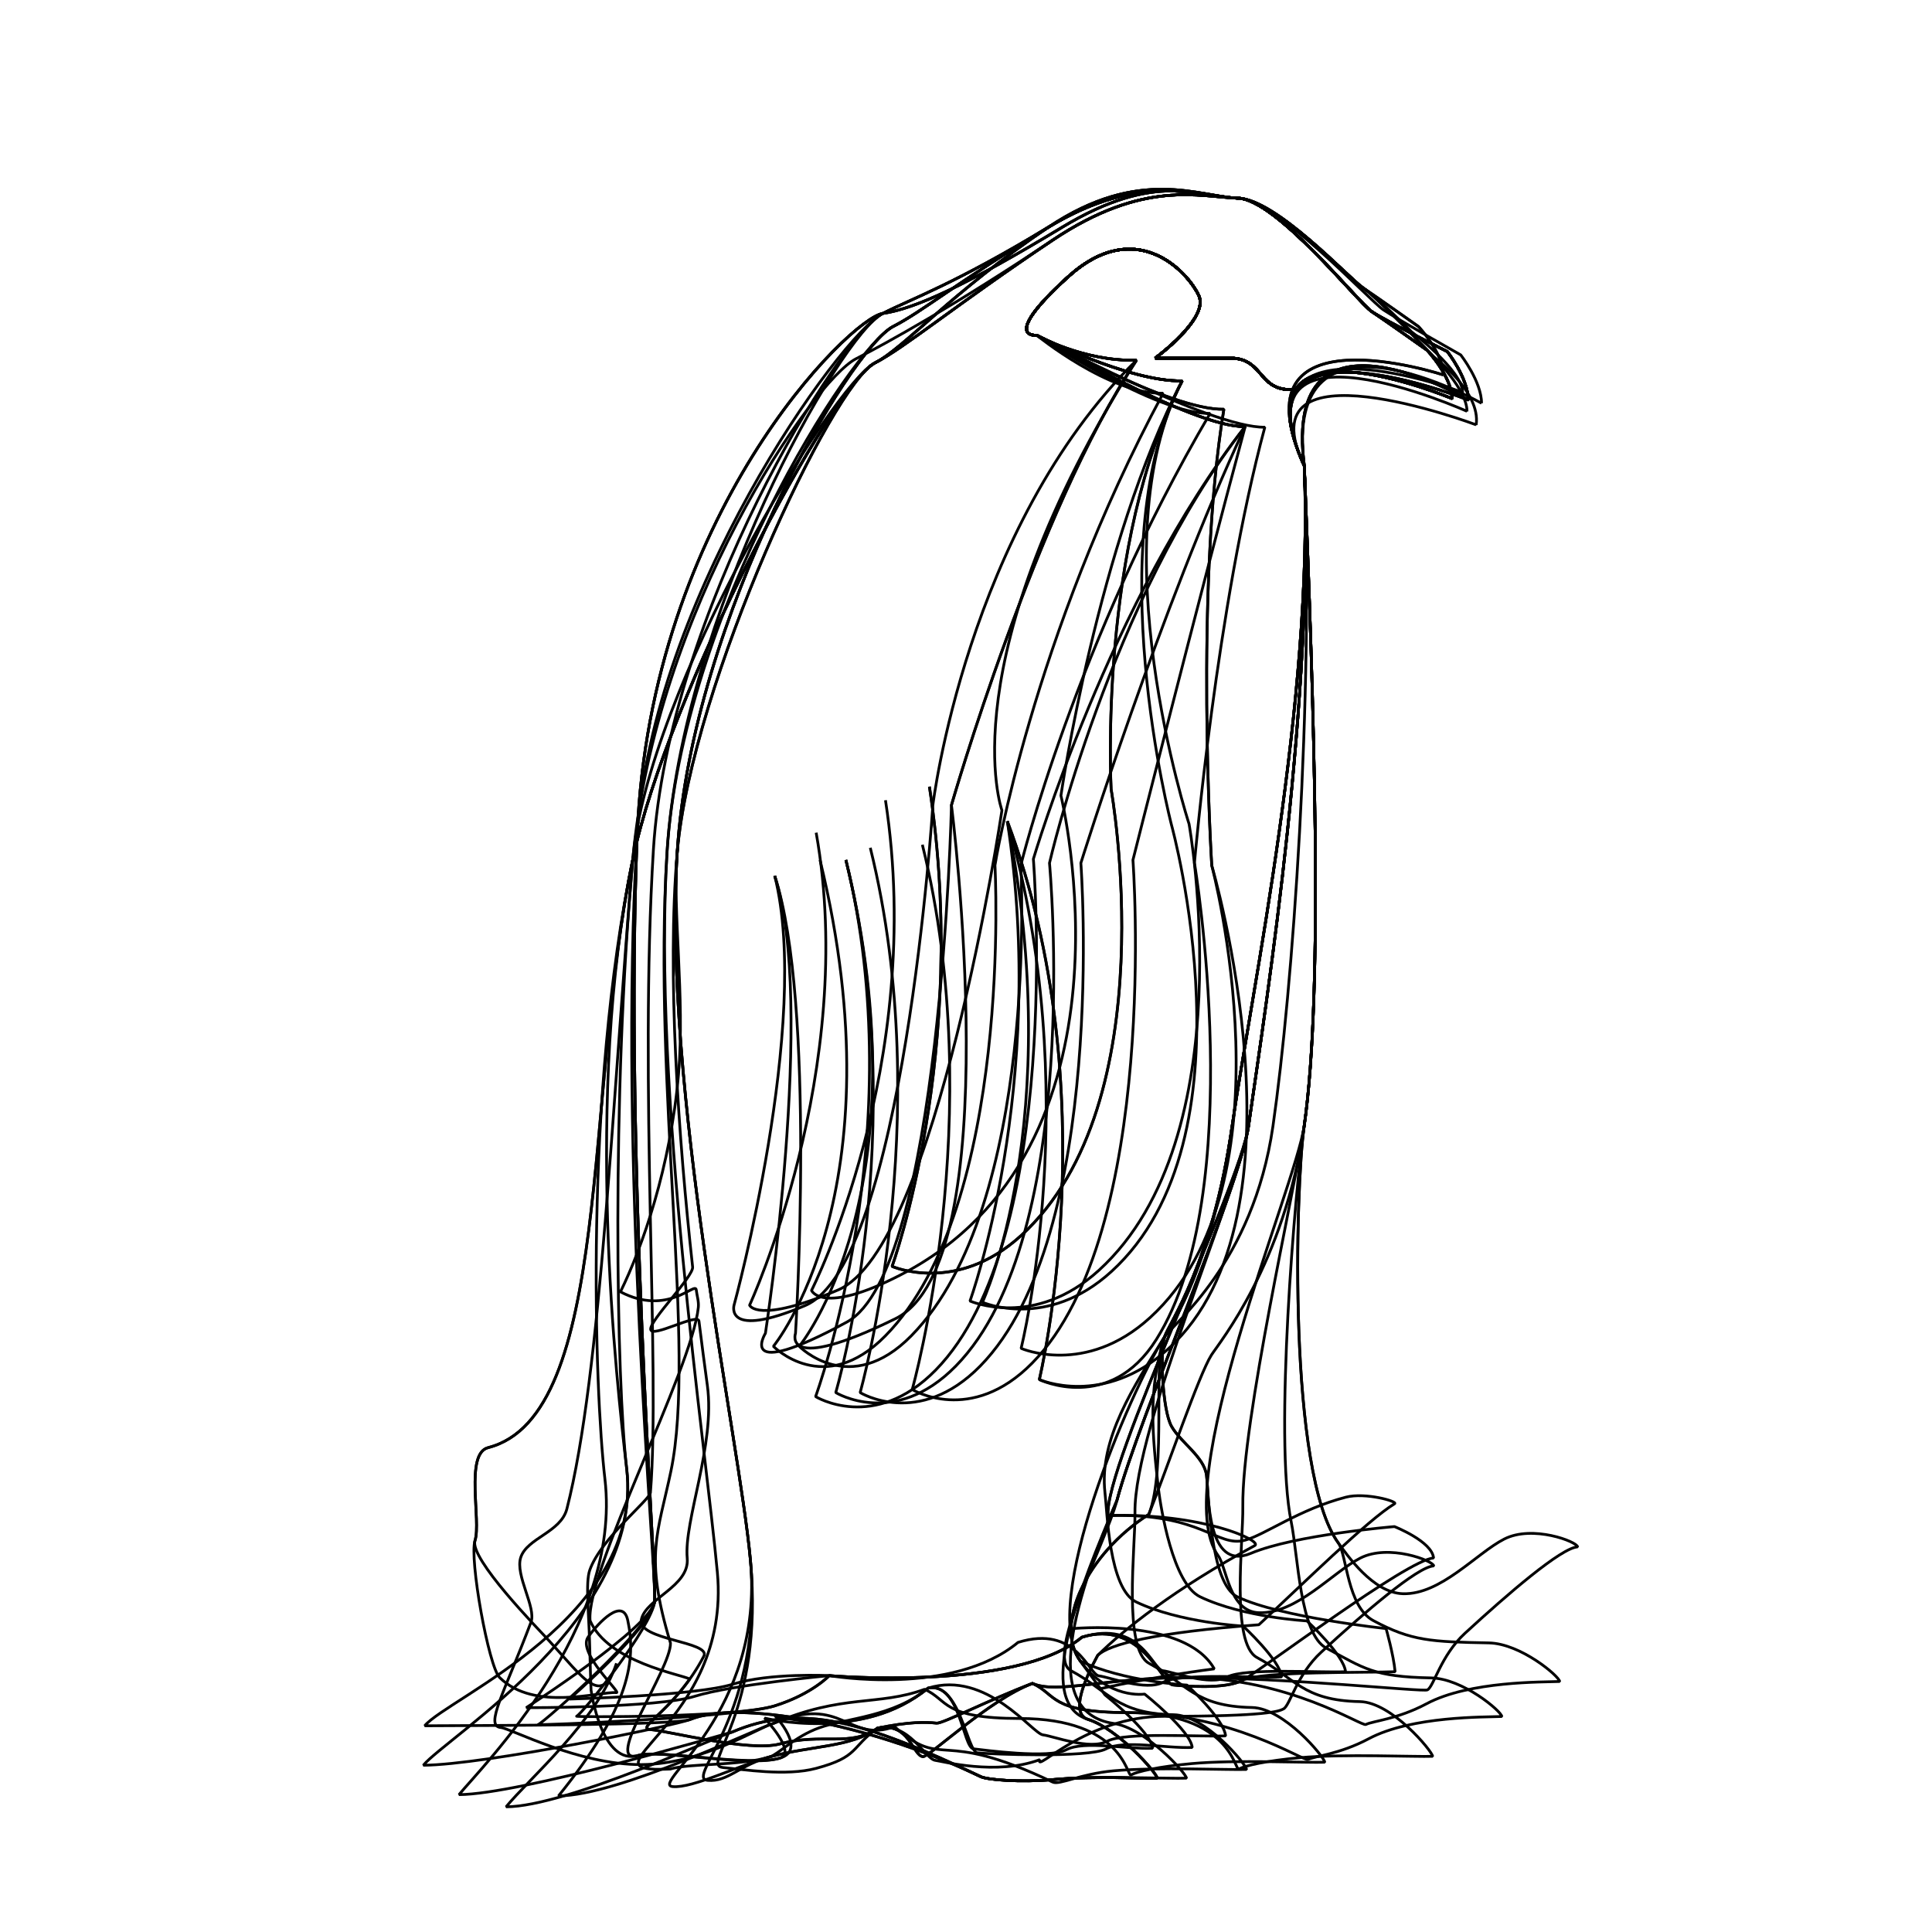
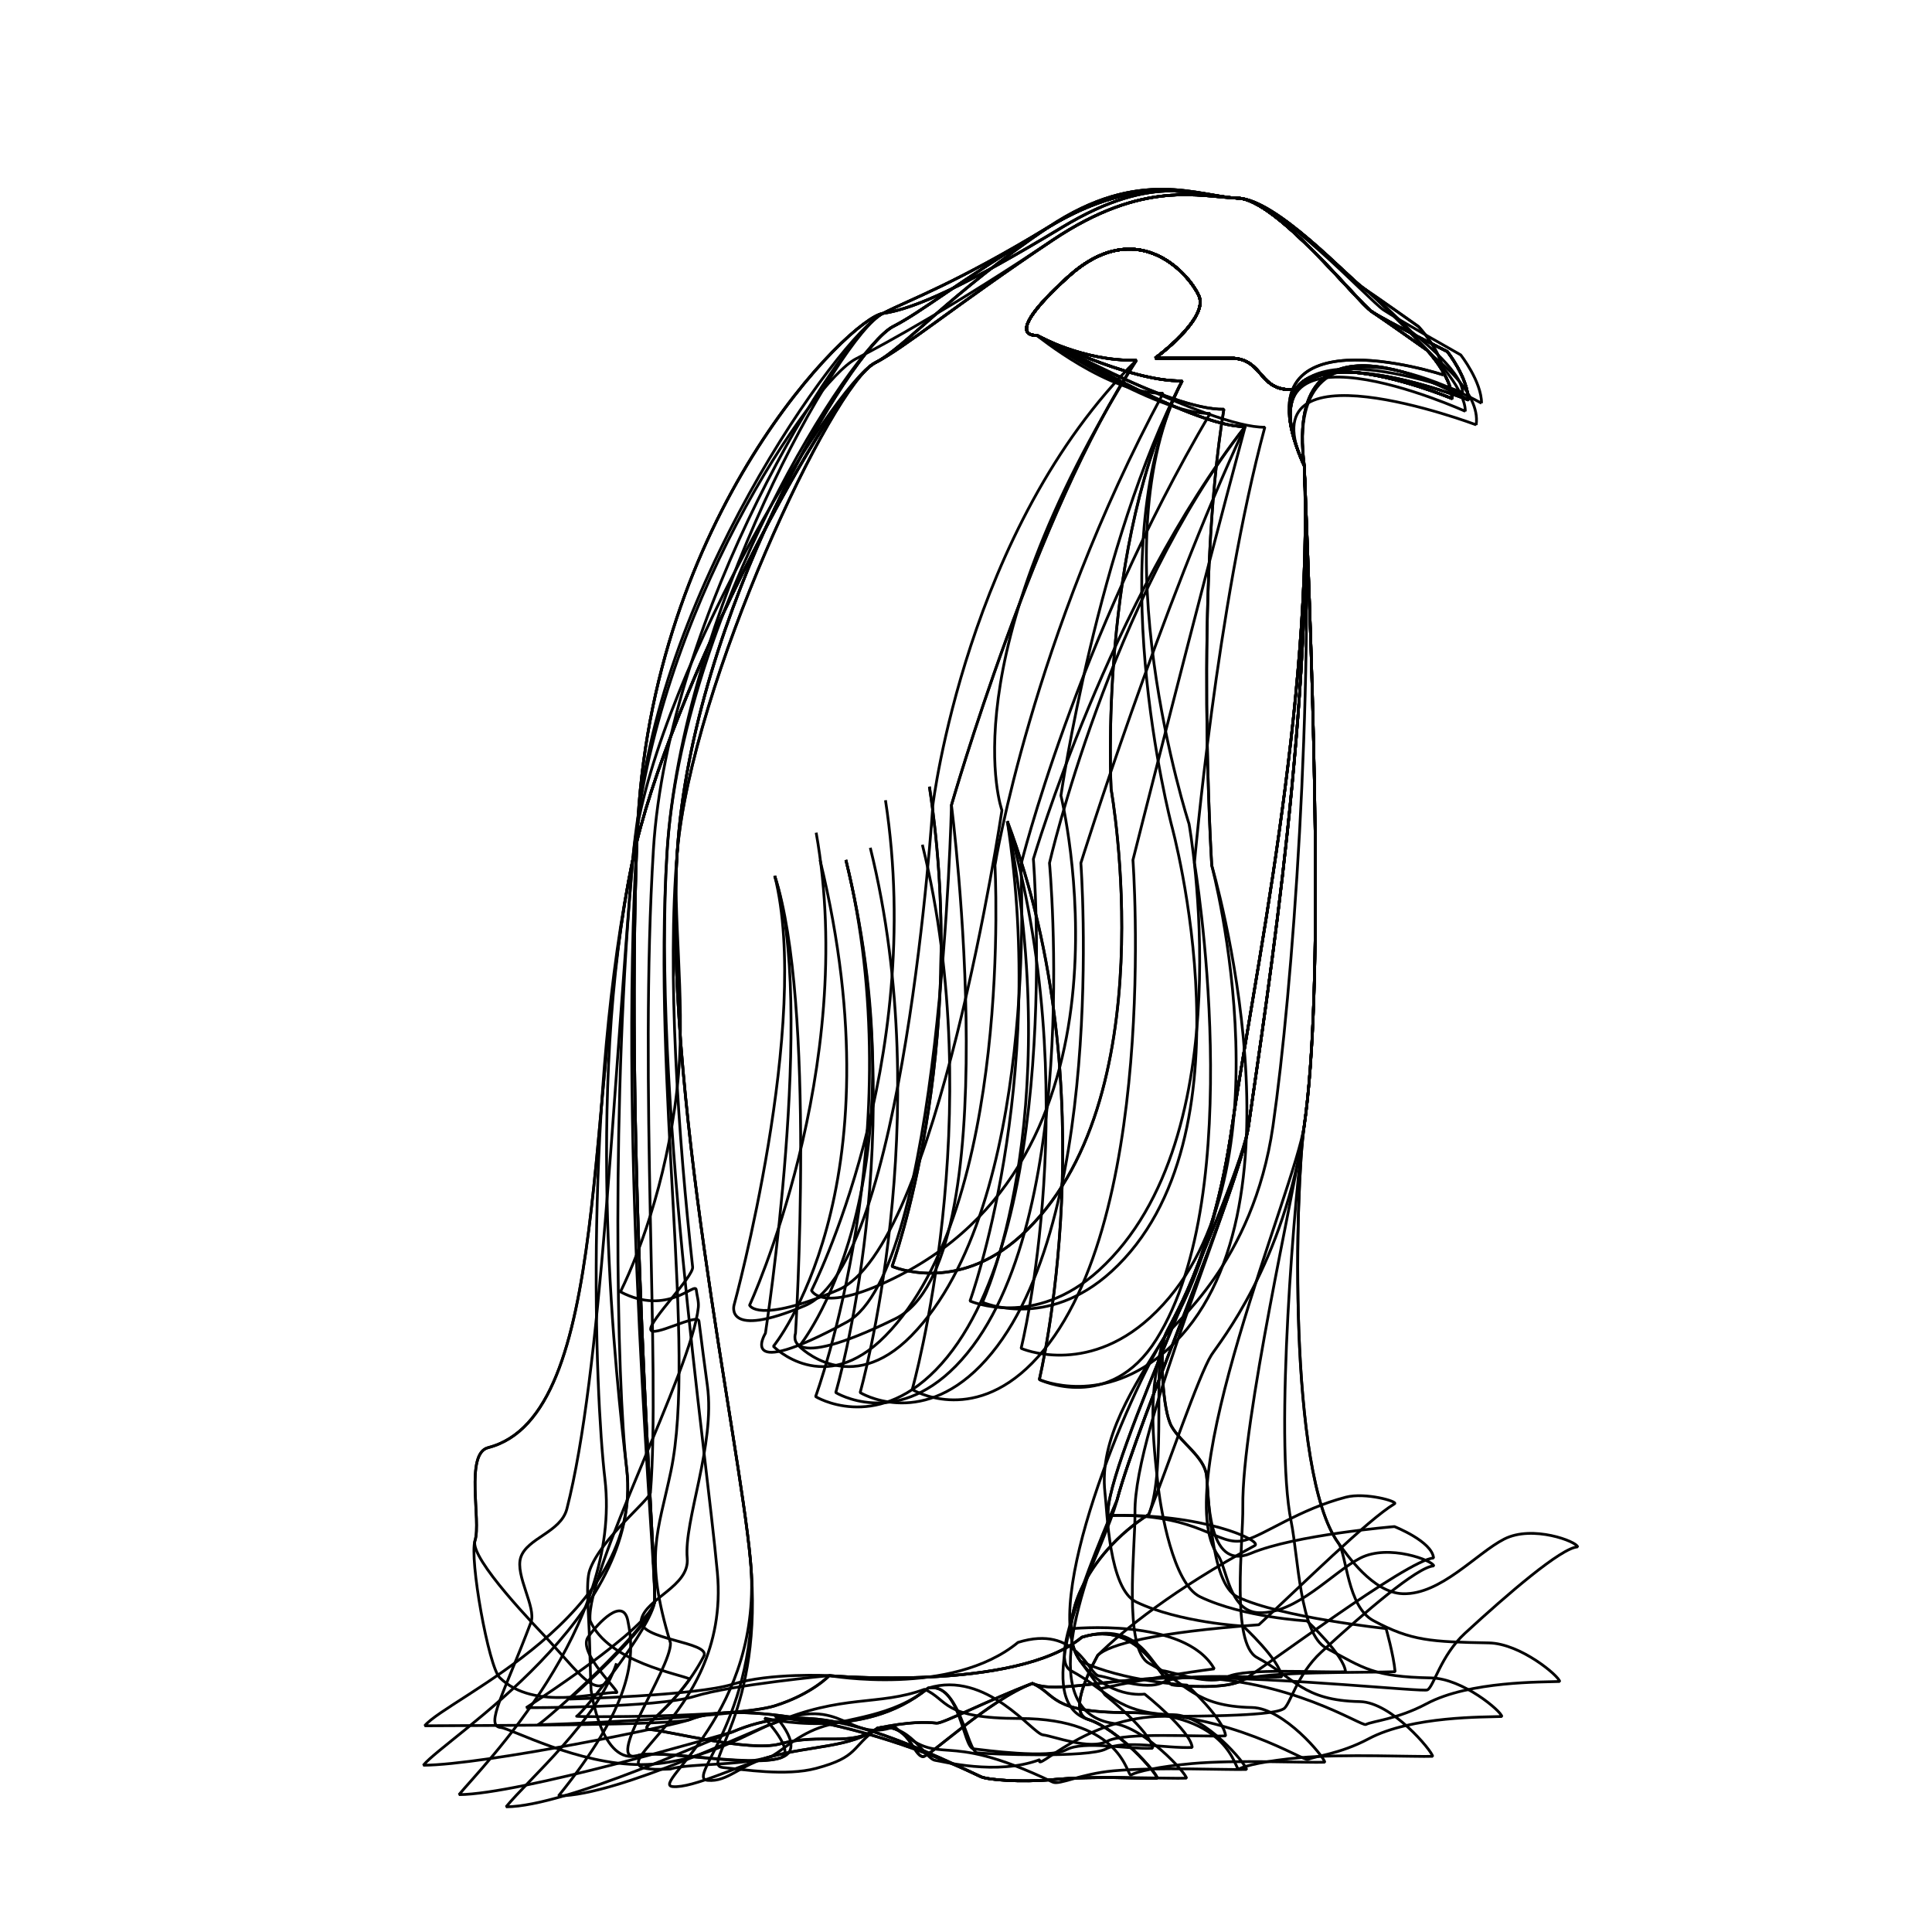
<svg xmlns="http://www.w3.org/2000/svg" width="256" height="256" viewBox="0 0 256 269" version="1.1" id="svg11" xml:space="preserve">
  <defs id="defs11" />
  <g id="g49" style="display:inline" transform="matrix(0.9686283,0,0,0.9686283,15.8909,-3.696692)">
    <path style="fill:none;stroke:#000000;stroke-width:0.397;stroke-linejoin:bevel" d="m 189.073,64.883 c 0.699,-4.772 -6.072,-9.739 -6.072,-9.739 0,0 -8.157,-8.594 -10.165,-9.933 -2.008,-1.339 -12.48,-12.744 -18.003,-12.911 -5.523,-0.167 -13.473,-2.776 -26.639,6.036 -13.93,9.322 -24.049,14.899 -28.265,17.051 -6.175,3.152 -28.865,36.085 -32.086,71.978 -3.088,34.411 -2.344,75.013 -0.874,87.605 2.488,21.312 -25.756,32.91 -29.037,36.917 8.732,-0.046 36.136,-0.062 38.167,-0.909 6.532,-2.726 25.051,0.233 41.755,8.222 0.952,0.455 5.707,0.851 10.446,0.418 6.326,-0.577 12.613,-0.096 14.929,-0.201 -0.067,-0.749 -5.584,-7.072 -9.954,-8.451 -2.645,-0.835 -0.397,-5.902 1.393,-9.197 1.599,-1.585 8.149,-3.302 23.169,-4.405 6.3,-5.811 15.623,-15.051 19.51,-17.395 0.539,-0.325 -4.214,-1.667 -6.997,-0.945 -6.676,1.733 -11.66,5.416 -14.472,6.177 -4.135,1.119 -6.149,-3.958 -19.726,-3.529 -0.569,-7.283 18.923,-47.135 20.199,-55.988 2.845,-19.748 9.359,-61.253 8.02,-94.892 -8.921,-18.561 24.701,-5.91 24.701,-5.91 z" id="path48" />
    <path style="fill:none;stroke:#000000;stroke-width:0.397;stroke-linejoin:bevel" d="m 163.262,59.775 c -5.679,0.598 -4.483,-4.483 -9.564,-4.483 h -10.76 c 0,0 7.771,-5.679 6.276,-8.966 -1.494,-3.288 -8.966,-11.656 -18.829,-2.69 -9.863,8.966 -4.483,8.369 -4.483,8.369 0,0 10.501,8.539 18.176,8.338 -18.901,35.135 -24.176,67.857 -24.176,67.857 0,0 2.695,48.843 -15.732,67.617 -8.841,9.007 -16.115,1.524 -16.115,1.524 0,0 18.282,-22.234 6.702,-69.91" id="path49" />
  </g>
  <g id="g47" style="display:inline" transform="matrix(0.9686283,0,0,0.9686283,15.8909,-3.696692)">
-     <path style="display:inline;fill:none;stroke:#000000;stroke-width:0.397;stroke-linejoin:bevel" d="m 187.757,62.939 c 0,-3.142 -4.756,-7.795 -4.756,-7.795 0,0 -8.157,-8.594 -10.165,-9.933 -2.008,-1.339 -12.48,-12.744 -18.003,-12.911 -5.523,-0.167 -13.473,-2.776 -26.639,6.036 -13.93,9.322 -21.311,15.486 -25.527,17.637 -6.175,3.152 -29.843,47.428 -34.824,71.391 -7.031,33.827 -2.344,75.013 -0.874,87.605 2.488,21.312 -25.952,38.582 -29.233,42.589 8.732,-0.046 36.332,-5.733 38.362,-6.581 6.532,-2.726 25.051,0.233 41.755,8.222 0.952,0.455 5.707,0.851 10.446,0.418 6.326,-0.577 12.613,-0.096 14.929,-0.201 -0.067,-0.749 -5.584,-7.072 -9.954,-8.451 -2.645,-0.835 -0.397,-5.902 1.393,-9.197 3.726,-3.693 11.027,-9.54 22.58,-15.785 1.228,-0.664 -7.518,-4.741 -21.095,-4.312 -0.569,-7.283 18.923,-47.135 20.199,-55.988 2.845,-19.748 9.359,-61.253 8.02,-94.892 -10.485,-23.06 23.385,-7.853 23.385,-7.853 z" id="path46" />
+     <path style="display:inline;fill:none;stroke:#000000;stroke-width:0.397;stroke-linejoin:bevel" d="m 187.513,62.939 c 0,-3.142 -4.512,-7.795 -4.512,-7.795 0,0 -8.157,-8.594 -10.165,-9.933 -2.008,-1.339 -12.48,-12.744 -18.003,-12.911 -5.523,-0.167 -13.473,-2.776 -26.639,6.036 -13.93,9.322 -21.311,15.486 -25.527,17.637 -6.175,3.152 -29.843,47.428 -34.824,71.391 -7.031,33.827 -2.344,75.013 -0.874,87.605 2.488,21.312 -25.952,38.582 -29.233,42.589 8.732,-0.046 36.332,-5.733 38.362,-6.581 6.532,-2.726 25.051,0.233 41.755,8.222 0.952,0.455 5.707,0.851 10.446,0.418 6.326,-0.577 12.613,-0.096 14.929,-0.201 -0.067,-0.749 -5.584,-7.072 -9.954,-8.451 -2.645,-0.835 -0.397,-5.902 1.393,-9.197 3.726,-3.693 11.027,-9.54 22.58,-15.785 1.228,-0.664 -7.518,-4.741 -21.095,-4.312 -0.569,-7.283 18.923,-47.135 20.199,-55.988 2.845,-19.748 9.359,-61.253 8.02,-94.892 -10.485,-23.06 23.141,-7.853 23.141,-7.853 z" id="path46" />
    <path style="display:inline;fill:none;stroke:#000000;stroke-width:0.397;stroke-linejoin:bevel" d="m 163.262,59.775 c -5.679,0.598 -4.483,-4.483 -9.564,-4.483 h -10.76 c 0,0 7.771,-5.679 6.276,-8.966 -1.494,-3.288 -8.966,-11.656 -18.829,-2.69 -9.863,8.966 -4.483,8.369 -4.483,8.369 0,0 17.254,11.437 24.929,11.236 -19.405,32.993 -27.213,64.959 -27.213,64.959 0,0 2.695,48.843 -15.732,67.617 -8.841,9.007 -16.115,1.524 -16.115,1.524 0,0 18.282,-22.234 6.702,-69.91" id="path47" />
  </g>
  <g id="g45" style="display:inline" transform="matrix(0.9686283,0,0,0.9686283,15.8909,-3.696692)">
    <path style="fill:none;stroke:#000000;stroke-width:0.397;stroke-linejoin:bevel" d="m 187.121,60.219 c 0,-3.142 -7.336,-8.707 -7.336,-8.707 0,0 -4.94,-4.962 -6.949,-6.301 -2.008,-1.339 -12.48,-12.744 -18.003,-12.911 -5.523,-0.167 -13.473,-2.776 -26.639,6.036 -13.93,9.322 -21.311,15.486 -25.527,17.637 -6.175,3.152 -29.843,47.428 -34.824,71.391 -7.031,33.827 -5.476,76.458 -4.006,89.05 2.488,21.312 -17.691,41.36 -20.972,45.368 8.732,-0.046 37.143,-8.424 39.268,-8.995 9.851,-4.235 19.016,-1.577 35.721,6.412 0.952,0.455 5.707,0.851 10.446,0.418 6.326,-0.577 12.613,-0.096 14.929,-0.201 -0.067,-0.749 -5.584,-7.072 -9.954,-8.451 -7.822,-2.468 -1.259,-18.753 4.161,-31.474 3.148,-11.871 17.641,-44.955 18.916,-53.808 2.845,-19.748 9.359,-61.253 8.02,-94.892 -10.485,-23.06 22.748,-10.573 22.748,-10.573 z" id="path44" />
    <path style="fill:none;stroke:#000000;stroke-width:0.397;stroke-linejoin:bevel" d="m 163.262,59.775 c -5.679,0.598 -4.483,-4.483 -9.564,-4.483 h -10.76 c 0,0 7.771,-5.679 6.276,-8.966 -1.494,-3.288 -8.966,-11.656 -18.829,-2.69 -9.863,8.966 -4.483,8.369 -4.483,8.369 0,0 22.294,13.327 29.969,13.126 -19.477,24.912 -30.447,62.166 -30.447,62.166 0,0 4.382,54.683 -14.045,73.457 -8.841,9.007 -17.259,3.813 -17.259,3.813 0,0 14.007,-38.132 4.354,-77.136" id="path45" />
  </g>
  <g id="g43" style="display:inline" transform="matrix(0.9686283,0,0,0.9686283,15.8909,-3.696692)">
    <path style="fill:none;stroke:#000000;stroke-width:0.397;stroke-linejoin:bevel" d="m 184.364,57.714 c 0,-3.142 -3.578,-6.953 -3.578,-6.953 0,0 -5.943,-4.211 -7.951,-5.55 -2.008,-1.339 -12.48,-12.744 -18.003,-12.911 -5.523,-0.167 -13.473,-2.776 -26.639,6.036 -13.93,9.322 -21.311,15.486 -25.527,17.637 -6.175,3.152 -29.843,47.428 -34.824,71.391 -7.031,33.827 -2.9,79.953 -20.794,84.54 -3.386,0.868 -0.972,10.553 -1.886,13.363 -0.835,2.568 9.091,12.705 10.613,14.358 5.138,5.579 7.625,9.676 9.726,3.278 -2.716,8.158 -12.59,16.626 -15.871,20.633 8.732,-0.046 30.377,-10.178 32.502,-10.749 9.851,-4.235 19.016,-1.577 35.721,6.412 0.952,0.455 5.707,0.851 10.446,0.418 6.326,-0.577 16.816,-0.096 19.132,-0.201 -0.067,-0.749 -5.924,-7.203 -10.458,-7.863 -11.184,-1.628 -4.958,-19.341 0.463,-32.062 3.148,-11.871 17.641,-44.955 18.916,-53.808 2.845,-19.748 9.359,-61.253 8.02,-94.892 -10.485,-23.06 19.992,-13.079 19.992,-13.079 z" id="path42" />
    <path style="fill:none;stroke:#000000;stroke-width:0.397;stroke-linejoin:bevel" d="m 163.262,59.775 c -5.679,0.598 -4.483,-4.483 -9.564,-4.483 h -10.76 c 0,0 7.771,-5.679 6.276,-8.966 -1.494,-3.288 -8.966,-11.656 -18.829,-2.69 -9.863,8.966 -4.483,8.369 -4.483,8.369 0,0 22.294,13.327 29.969,13.126 -19.477,24.912 -28.13,62.745 -28.13,62.745 0,0 4.961,53.525 -13.466,72.299 -8.841,9.007 -17.259,3.813 -17.259,3.813 0,0 11.111,-37.553 1.458,-76.557" id="path43" />
  </g>
  <g id="g41" style="display:inline" transform="matrix(0.9686283,0,0,0.9686283,15.8909,-3.696692)">
    <path style="fill:none;stroke:#000000;stroke-width:0.397;stroke-linejoin:bevel" d="m 184.364,57.714 c 0,-3.142 -3.578,-6.953 -3.578,-6.953 0,0 -5.943,-4.211 -7.951,-5.55 -2.008,-1.339 -12.48,-12.744 -18.003,-12.911 -5.523,-0.167 -13.473,-2.776 -26.639,6.036 -13.93,9.322 -21.311,15.486 -25.527,17.637 -6.175,3.152 -29.843,47.428 -34.824,71.391 -7.031,33.827 -2.9,79.953 -20.794,84.54 -3.386,0.868 -0.972,10.553 -1.886,13.363 -0.835,2.568 1.949,18.117 3.549,19.695 5.006,4.937 14.413,1.943 16.774,2.16 0.796,0.073 -5.669,-5.725 -4.065,-7.986 1.514,-2.134 4.984,-5.731 5.695,-2.433 1.215,5.638 0.393,12.472 -9.95,25.264 8.732,-0.046 28.808,-9.864 30.932,-10.435 9.851,-4.235 10.691,2.918 17.368,0.477 7.269,6.431 6.043,-0.014 22.748,7.975 0.952,0.455 3.981,-1.19 8.72,-1.622 6.326,-0.577 16.816,-0.096 19.132,-0.201 -0.067,-0.749 -5.877,-7.778 -10.458,-7.863 -8.258,-0.153 -9.328,-3.413 -14.783,-6.336 -3.789,-2.031 4.946,-18.188 6.612,-24.471 3.148,-11.871 17.641,-44.955 18.916,-53.808 2.845,-19.748 9.359,-61.253 8.02,-94.892 -10.485,-23.06 19.992,-13.079 19.992,-13.079 z" id="path40" />
    <path style="fill:none;stroke:#000000;stroke-width:0.397;stroke-linejoin:bevel" d="m 163.262,59.775 c -5.679,0.598 -4.483,-4.483 -9.564,-4.483 h -10.76 c 0,0 7.771,-5.679 6.276,-8.966 -1.494,-3.288 -8.966,-11.656 -18.829,-2.69 -9.863,8.966 -4.483,8.369 -4.483,8.369 0,0 22.294,13.327 29.969,13.126 -12.21,26.164 -23.62,62.745 -23.62,62.745 0,0 3.959,53.525 -14.468,72.299 -8.841,9.007 -17.259,3.813 -17.259,3.813 0,0 11.111,-39.307 1.458,-78.311" id="path41" />
  </g>
  <g id="g40" style="display:inline" transform="matrix(0.9686283,0,0,0.9686283,15.8909,-3.696692)">
    <path style="display:inline;fill:none;stroke:#000000;stroke-width:0.397;stroke-linejoin:bevel" d="m 185.599,61.109 c 0,-3.142 -3.578,-6.953 -3.578,-6.953 0,0 -5.943,-4.211 -7.951,-5.55 -2.008,-1.339 -13.715,-16.139 -19.238,-16.307 -5.523,-0.167 -14.09,-4.628 -27.257,4.184 -13.93,9.322 -20.693,17.338 -24.91,19.489 -6.175,3.152 -32.735,47.005 -34.824,71.391 -2.898,33.827 -4.517,74.023 -9.473,93.345 -0.868,3.385 -5.718,4.17 -6.632,6.98 -0.835,2.568 2.265,7.209 1.472,9.311 -3.819,10.128 -6.7,14.922 -4.339,15.139 1.473,0.136 11.15,5.374 20.233,5.326 8.732,-0.046 16.867,-5.364 18.992,-5.935 9.851,-4.235 15.017,-2.447 21.694,-4.887 3.49,1.566 2.402,4.186 13.703,4.197 14.873,0.013 15.355,8.431 15.967,8.105 0.931,-0.497 3.981,-1.19 8.72,-1.622 6.326,-0.577 16.816,-0.096 19.132,-0.201 -0.067,-0.749 -5.877,-7.778 -10.458,-7.863 -8.258,-0.153 -9.328,-3.413 -14.783,-6.336 -3.789,-2.031 -1.976,-16.631 -2.041,-21.702 -0.156,-12.28 15.045,-46.686 16.321,-55.539 2.845,-19.748 9.359,-61.253 8.02,-94.892 -10.485,-23.06 21.227,-9.683 21.227,-9.683 z" id="path37" />
    <path style="display:inline;fill:none;stroke:#000000;stroke-width:0.397;stroke-linejoin:bevel" d="m 163.262,59.775 c -5.679,0.598 -4.483,-4.483 -9.564,-4.483 h -10.76 c 0,0 7.771,-5.679 6.276,-8.966 -1.494,-3.288 -8.966,-11.656 -18.829,-2.69 -9.863,8.966 -4.483,8.369 -4.483,8.369 0,0 22.294,13.327 29.969,13.126 -6.927,25.724 -16.135,62.305 -16.135,62.305 0,0 3.959,53.525 -14.468,72.299 -8.841,9.007 -17.259,3.813 -17.259,3.813 0,0 11.111,-39.307 1.458,-78.311" id="path38" />
  </g>
  <g id="g32" style="display:inline" transform="matrix(0.9686283,0,0,0.9686283,15.8909,-3.696692)">
    <path style="display:inline;fill:none;stroke:#000000;stroke-width:0.397;stroke-linejoin:bevel" d="m 185.599,61.109 c 0,-3.142 -3.578,-6.953 -3.578,-6.953 0,0 -5.943,-4.211 -7.951,-5.55 -2.008,-1.339 -13.715,-16.139 -19.238,-16.307 -5.523,-0.167 -14.09,-4.628 -27.257,4.184 -13.93,9.322 -20.693,17.338 -24.91,19.489 -6.175,3.152 -26.348,45.997 -28.437,70.383 -0.706,8.244 1.126,20.875 0.192,31.834 -1.141,13.393 -5.227,24.959 -8.351,31.318 6.837,3.579 10.748,-1.532 10.896,-0.281 0.1,0.839 0.382,1.67 0.301,2.498 -0.878,8.899 -16.217,37.956 -15.562,45.057 2.611,5.994 13.099,7.711 14.334,8.389 -3.663,5.155 -7.538,7.082 -5.719,7.249 2.889,0.266 14.291,3.251 18.626,2.086 6.197,-1.665 10.19,0.515 14.088,-2.279 4.557,-0.951 6.98,-0.884 8.486,-0.716 0.86,0.096 7.548,-3.368 13.773,-5.714 3.49,1.566 2.402,4.186 13.703,4.197 14.873,0.013 15.355,8.431 15.967,8.105 0.931,-0.497 3.981,-1.19 8.72,-1.622 6.326,-0.577 16.816,-0.096 19.132,-0.201 -0.067,-0.749 -5.877,-7.778 -10.458,-7.863 -8.258,-0.153 -9.328,-3.413 -14.783,-6.336 -3.789,-2.031 -1.976,-16.631 -2.041,-21.702 -0.156,-12.28 7.543,-45.836 8.819,-54.689 2.845,-19.748 1.358,-61.253 0.019,-94.892 -10.485,-23.06 21.227,-9.683 21.227,-9.683 z" id="path31" />
    <path style="display:inline;fill:none;stroke:#000000;stroke-width:0.397;stroke-linejoin:bevel" d="m 163.262,59.775 c -5.679,0.598 -4.483,-4.483 -9.564,-4.483 h -10.76 c 0,0 7.771,-5.679 6.276,-8.966 -1.494,-3.288 -8.966,-11.656 -18.829,-2.69 -9.863,8.966 -4.483,8.369 -4.483,8.369 0,0 25.118,13.418 32.793,13.217 -6.927,25.724 -10.116,62.635 -10.116,62.635 0,0 7.898,47.195 -5.476,68.495 -6.711,10.689 -16.824,5.769 -16.824,5.769 0,0 10.052,-41.249 -4.6,-80.254" id="path32" />
  </g>
  <g id="g30" style="display:inline" transform="matrix(0.9686283,0,0,0.9686283,15.8909,-3.696692)">
    <path style="display:inline;fill:none;stroke:#000000;stroke-width:0.397;stroke-linejoin:bevel" d="m 185.599,61.109 c 0,-3.142 -3.578,-6.953 -3.578,-6.953 0,0 -5.943,-4.211 -7.951,-5.55 -2.008,-1.339 -13.715,-16.139 -19.238,-16.307 -5.523,-0.167 -14.09,-4.628 -27.257,4.184 -13.93,9.322 -20.693,17.338 -24.91,19.489 -6.175,3.152 -26.348,45.997 -28.437,70.383 -1.501,17.524 0.196,41.217 2.217,59.584 0.15,1.359 -6.183,7.675 -6.031,8.971 0.152,1.296 6.789,-2.427 6.941,-1.193 0.408,3.302 0.817,6.389 1.21,9.275 1.162,8.53 -3.396,19.399 -2.898,24.809 0.373,4.051 -5.962,5.778 -6.598,8.83 -0.611,2.934 10.093,3.14 8.982,5.259 -4.009,7.643 -9.896,10.328 -7.732,10.527 2.889,0.266 14.291,3.251 18.626,2.086 6.197,-1.665 10.19,0.515 14.088,-2.279 4.557,-0.951 6.98,-0.884 8.486,-0.716 0.86,0.096 7.548,-3.368 13.773,-5.714 3.49,1.566 2.402,4.186 13.703,4.197 14.873,0.013 25.301,7.069 25.913,6.743 0.931,-0.497 4.521,-0.745 8.72,-2.985 6.19,-3.302 16.816,-3.093 19.132,-3.198 -0.067,-0.749 -5.605,-5.462 -10.185,-5.546 -8.258,-0.153 -9.601,-1.369 -15.055,-4.292 -3.789,-2.031 -4.027,-13.19 -5.038,-18.159 -2.472,-12.144 0.595,-48.016 1.87,-56.869 2.845,-19.748 1.358,-61.253 0.019,-94.892 -10.485,-23.06 21.227,-9.683 21.227,-9.683 z" id="path29" />
    <path style="display:inline;fill:none;stroke:#000000;stroke-width:0.397;stroke-linejoin:bevel" d="m 163.262,59.775 c -5.679,0.598 -4.483,-4.483 -9.564,-4.483 h -10.76 c 0,0 7.771,-5.679 6.276,-8.966 -1.494,-3.288 -8.966,-11.656 -18.829,-2.69 -9.863,8.966 -4.483,8.369 -4.483,8.369 0,0 19.231,10.838 26.906,10.637 -4.247,25.724 -1.74,65.597 -1.74,65.597 0,0 14.79,50.258 -6.241,69.452 -9.322,8.508 -18.547,4.429 -18.547,4.429 0,0 10.052,-41.249 -4.6,-80.254" id="path30" />
  </g>
  <g id="g28" style="display:inline" transform="matrix(0.9686283,0,0,0.9686283,15.8909,-3.696692)">
    <path style="display:inline;fill:none;stroke:#000000;stroke-width:0.397;stroke-linejoin:bevel" d="m 185.599,61.109 c 0,-3.142 -3.578,-6.953 -3.578,-6.953 0,0 -5.943,-4.211 -7.951,-5.55 -2.008,-1.339 -13.715,-16.139 -19.238,-16.307 -5.523,-0.167 -13.701,-4.017 -27.257,4.184 -13.556,8.201 -18.076,12.102 -22.292,14.254 -6.175,3.152 -28.966,41.509 -31.055,75.618 -2.076,33.887 8.88,83.867 10.527,101.733 2.027,21.987 -7.32,29.489 -3.933,29.801 2.889,0.266 9.039,1.281 13.374,0.117 6.197,-1.665 4.939,-2.986 8.837,-5.78 4.557,-0.951 5.011,3.93 6.517,4.097 0.86,0.096 9.518,-8.182 15.742,-10.528 3.49,1.566 10.717,-0.846 22.018,-0.836 14.873,0.013 25.301,7.069 25.913,6.743 0.931,-0.497 4.521,-0.745 8.72,-2.985 6.19,-3.302 16.816,-3.093 19.132,-3.198 -0.067,-0.749 -5.605,-5.462 -10.185,-5.546 -8.258,-0.153 -11.132,-0.275 -16.587,-3.198 -3.789,-2.031 -3.808,-9.47 -5.038,-11.158 -7.302,-10.014 -6.188,-51.079 -4.913,-59.932 2.845,-19.748 1.358,-61.253 0.019,-94.892 -10.485,-23.06 21.227,-9.683 21.227,-9.683 z" id="path27" />
    <path style="display:inline;fill:none;stroke:#000000;stroke-width:0.397;stroke-linejoin:bevel" d="m 163.262,59.775 c -5.679,0.598 -4.483,-4.483 -9.564,-4.483 h -10.76 c 0,0 7.771,-5.679 6.276,-8.966 -1.494,-3.288 -8.966,-11.656 -18.829,-2.69 -9.863,8.966 -4.483,8.369 -4.483,8.369 0,0 19.231,10.838 26.906,10.637 -4.247,25.724 -1.74,65.597 -1.74,65.597 0,0 12.172,45.77 -8.859,64.965 -9.322,8.508 -18.547,4.429 -18.547,4.429 0,0 9.304,-37.135 -1.982,-75.766" id="path28" />
  </g>
  <g id="g26" style="display:inline" transform="matrix(0.9686283,0,0,0.9686283,15.8909,-3.696692)">
    <path style="fill:none;stroke:#000000;stroke-width:0.397;stroke-linejoin:bevel" d="m 185.599,61.109 c 0,-3.142 -3.578,-6.953 -3.578,-6.953 0,0 -5.943,-4.211 -7.951,-5.55 -2.008,-1.339 -13.715,-16.139 -19.238,-16.307 -5.523,-0.167 -13.701,-4.017 -27.257,4.184 -13.556,8.201 -18.076,12.102 -22.292,14.254 -6.175,3.152 -28.966,41.509 -31.055,75.618 -2.076,33.887 8.88,83.867 10.527,101.733 2.027,21.987 -9.531,31.331 -6.144,31.643 2.889,0.266 4.618,-2.219 8.953,-3.384 6.197,-1.665 11.571,-1.328 15.47,-4.122 4.557,-0.951 5.011,3.93 6.517,4.097 0.86,0.096 9.518,-8.182 15.742,-10.528 3.49,1.566 10.717,-0.846 22.018,-0.836 14.873,0.013 34.144,2.095 34.756,1.768 0.931,-0.497 1.902,-4.921 5.404,-8.143 6.19,-5.697 13.868,-12.305 16.184,-12.41 -0.067,-0.749 -6.475,-3.212 -10.554,-1.125 -4.021,2.058 -9.106,8.015 -14.56,7.856 -4.297,-0.126 -8.045,-5.601 -9.276,-7.289 -7.302,-10.014 -6.188,-51.079 -4.913,-59.932 2.845,-19.748 1.358,-61.253 0.019,-94.892 -10.485,-23.06 21.227,-9.683 21.227,-9.683 z" id="path25" />
    <path style="fill:none;stroke:#000000;stroke-width:0.397;stroke-linejoin:bevel" d="m 163.262,59.775 c -5.679,0.598 -4.483,-4.483 -9.564,-4.483 h -10.76 c 0,0 7.771,-5.679 6.276,-8.966 -1.494,-3.288 -8.966,-11.656 -18.829,-2.69 -9.863,8.966 -4.483,8.369 -4.483,8.369 0,0 13.243,6.755 20.918,6.554 -12.14,23.274 0.982,63.692 0.982,63.692 0,0 8.089,44.953 -12.942,64.148 -9.322,8.508 -18.547,4.429 -18.547,4.429 0,0 11.209,-30.875 5.367,-68.961" id="path26" />
  </g>
  <g id="g22" style="display:inline" transform="matrix(0.9686283,0,0,0.9686283,15.8909,-3.696692)">
    <path style="fill:none;stroke:#000000;stroke-width:0.397;stroke-linejoin:bevel" d="m 185.599,61.109 c 0,-3.142 -3.578,-6.953 -3.578,-6.953 0,0 -5.943,-4.211 -7.951,-5.55 -2.008,-1.339 -13.715,-16.139 -19.238,-16.307 -5.523,-0.167 -13.701,-4.017 -27.257,4.184 -13.556,8.201 -18.076,12.102 -22.292,14.254 -6.175,3.152 -28.966,41.509 -31.055,75.618 -2.076,33.887 8.88,83.867 10.527,101.733 2.027,21.987 -14.559,32.229 -11.171,32.541 2.889,0.266 9.645,-3.117 13.98,-4.282 6.197,-1.665 11.571,-1.328 15.47,-4.122 4.557,-0.951 6.806,4.469 8.312,4.636 0.86,0.096 8.799,2.233 15.024,-0.114 -0.819,2.105 6.587,-6.233 17.888,-6.223 14.873,0.013 16.515,-0.74 17.127,-1.066 0.931,-0.497 1.902,-4.921 5.404,-8.143 6.19,-5.697 13.868,-12.305 16.184,-12.41 -0.067,-0.749 -6.475,-3.212 -10.554,-1.125 -4.021,2.058 -9.106,8.015 -14.56,7.856 -4.297,-0.126 -4.634,-6.499 -5.864,-8.187 -7.302,-10.014 11.082,-52.913 12.357,-61.766 2.845,-19.748 1.358,-61.253 0.019,-94.892 -10.485,-23.06 21.227,-9.683 21.227,-9.683 z" id="path20" />
    <path style="fill:none;stroke:#000000;stroke-width:0.397;stroke-linejoin:bevel" d="m 163.262,59.775 c -5.679,0.598 -4.483,-4.483 -9.564,-4.483 h -10.76 c 0,0 7.771,-5.679 6.276,-8.966 -1.494,-3.288 -8.966,-11.656 -18.829,-2.69 -9.863,8.966 -4.483,8.369 -4.483,8.369 0,0 13.243,6.755 20.918,6.554 -12.14,23.274 -1.532,63.872 -1.532,63.872 0,0 12.398,44.953 -8.633,64.148 -9.322,8.508 -18.547,4.429 -18.547,4.429 0,0 12.107,-26.027 3.571,-69.141" id="path21" />
  </g>
  <g id="g18" style="display:inline" transform="matrix(0.9686283,0,0,0.9686283,15.8909,-3.696692)">
    <path style="fill:none;stroke:#000000;stroke-width:0.397;stroke-linejoin:bevel" d="m 187.923,61.303 c 0,-3.142 -2.997,-6.953 -2.997,-6.953 0,0 -8.848,-4.404 -10.857,-5.743 -2.008,-1.339 -13.715,-16.139 -19.238,-16.307 -5.523,-0.167 -13.701,-4.017 -27.257,4.184 -13.556,8.201 -18.076,12.102 -22.292,14.254 -6.175,3.152 -30.43,41.509 -32.519,75.618 -2.076,33.887 5.59,85.618 7.237,103.485 2.027,21.987 -20.814,28.922 -6.769,28.265 2.769,-0.865 10.048,-0.418 14.333,-1.757 1.202,-0.376 3.549,-2.905 7.057,-4.166 3.929,-1.412 10.629,-1.556 15.669,-5.711 4.557,-0.951 5.011,8.559 6.517,8.727 1.506,0.167 10.857,1.464 13.368,0.125 2.51,-1.339 8.701,-0.039 12.383,-0.207 -0.214,-2.394 -6.838,-7.672 -6.838,-7.672 0,0 0.513,0.707 -3.553,-4.868 -3.808,-5.222 0.93,-15.407 9.854,-21.082 2.622,-6.594 7.202,-20.071 8.996,-22.902 1.133,-1.788 10.489,-13.161 13.334,-32.909 2.845,-19.748 1.358,-61.253 0.019,-94.892 -10.485,-23.06 23.551,-9.489 23.551,-9.489 z" id="path17" />
    <path style="fill:none;stroke:#000000;stroke-width:0.397;stroke-linejoin:bevel" d="m 163.262,59.775 c -5.679,0.598 -4.483,-4.483 -9.564,-4.483 h -10.76 c 0,0 7.771,-5.679 6.276,-8.966 -1.494,-3.288 -8.966,-11.656 -18.829,-2.69 -9.863,8.966 -4.483,8.369 -4.483,8.369 0,0 13.243,6.755 20.918,6.554 -12.14,23.274 -10.218,58.714 -10.218,58.714 0,0 8.089,44.953 -12.942,64.148 -9.322,8.508 -18.547,4.429 -18.547,4.429 0,0 11.209,-30.875 5.367,-68.961" id="path18" />
    <path style="fill:none;stroke:#000000;stroke-width:0.397;stroke-linejoin:bevel" d="m 130.704,237.947 c 0,0 16.503,-1.727 20.724,5.757 -9.019,1.151 -16.503,2.878 -16.503,2.878" id="path19" />
  </g>
  <g id="g16" style="display:inline" transform="matrix(0.9686283,0,0,0.9686283,15.8909,-3.696692)">
    <path style="fill:none;stroke:#000000;stroke-width:0.397;stroke-linejoin:bevel" d="m 187.923,61.303 c 0,-3.142 -2.997,-6.953 -2.997,-6.953 0,0 -8.848,-4.404 -10.857,-5.743 -2.008,-1.339 -13.715,-16.139 -19.238,-16.307 -5.523,-0.167 -13.701,-4.017 -27.257,4.184 -13.556,8.201 -19.571,10.233 -23.787,12.384 -6.175,3.152 -28.934,43.378 -31.024,77.488 -2.076,33.887 4.224,71.316 0.57,88.882 -1.851,8.896 -3.897,12.186 -0.071,24.755 0.088,3.722 -9.923,17.81 -4.568,16.136 2.769,-0.865 15.986,1.751 20.27,0.412 2.549,-0.797 -2.197,-5.77 -2.197,-5.77 0,0 13.982,3.566 23.522,-4.299 4.557,-0.951 5.592,9.141 7.098,9.308 1.506,0.167 15.975,0.766 18.485,-0.573 2.51,-1.339 8.701,-0.039 12.383,-0.207 -0.214,-2.394 -6.838,-7.672 -6.838,-7.672 0,0 -5.186,0.824 -9.252,-4.752 -3.808,-5.222 0.93,-15.407 9.854,-21.082 2.622,-6.594 0.472,-22.688 2.267,-25.519 1.133,-1.788 12.733,-10.544 15.578,-30.292 2.845,-19.748 5.844,-61.253 4.505,-94.892 -10.485,-23.06 23.551,-9.489 23.551,-9.489 z" id="path15" />
    <path style="fill:none;stroke:#000000;stroke-width:0.397;stroke-linejoin:bevel" d="m 163.262,59.775 c -5.679,0.598 -4.483,-4.483 -9.564,-4.483 h -10.76 c 0,0 7.771,-5.679 6.276,-8.966 -1.494,-3.288 -8.966,-11.656 -18.829,-2.69 -9.863,8.966 -4.483,8.369 -4.483,8.369 0,0 13.243,6.755 20.918,6.554 -12.14,23.274 -10.218,58.714 -10.218,58.714 0,0 8.089,44.953 -12.942,64.148 -9.322,8.508 -18.547,4.429 -18.547,4.429 0,0 11.209,-30.875 5.367,-68.961" id="path16" />
  </g>
  <g id="g14" style="display:inline" transform="matrix(0.9686283,0,0,0.9686283,15.8909,-3.696692)">
    <path style="fill:none;stroke:#000000;stroke-width:0.397;stroke-linejoin:bevel" d="m 187.923,61.303 c 0,-3.142 -2.997,-6.953 -2.997,-6.953 0,0 -8.848,-4.404 -10.857,-5.743 -2.008,-1.339 -13.715,-16.139 -19.238,-16.307 -5.523,-0.167 -13.701,-4.017 -27.257,4.184 -13.556,8.201 -19.571,10.233 -23.787,12.384 -6.175,3.152 -30.891,42.987 -32.981,77.096 -2.076,33.887 1.009,74.527 -0.427,92.411 -0.083,1.032 -7.105,6.556 -8.723,11.138 -0.631,1.788 -0.118,6.373 -0.025,10.293 0.088,3.722 0.212,6.936 0.212,6.936 0,0 1.495,11.058 6.85,9.385 2.769,-0.865 15.958,1.66 20.27,0.412 4.026,-1.166 -0.72,-6.139 -0.72,-6.139 0,0 12.506,3.936 22.045,-3.93 8.434,-2.613 15.007,6.556 16.513,6.724 1.506,0.167 6.744,2.243 9.255,0.904 2.51,-1.339 13.316,-0.593 16.998,-0.76 -0.214,-2.394 -5.546,-7.302 -5.546,-7.302 0,0 -9.116,-0.488 -15.344,-3.459 -5.942,-8.148 7.125,-38.719 12.121,-46.601 1.117,-1.799 6.862,-10.544 9.707,-30.292 2.845,-19.748 11.715,-61.253 10.376,-94.892 -10.485,-23.06 23.551,-9.489 23.551,-9.489 z" id="path13" />
    <path style="fill:none;stroke:#000000;stroke-width:0.397;stroke-linejoin:bevel" d="m 163.262,59.775 c -5.679,0.598 -4.483,-4.483 -9.564,-4.483 h -10.76 c 0,0 7.771,-5.679 6.276,-8.966 -1.494,-3.288 -8.966,-11.656 -18.829,-2.69 -9.863,8.966 -4.483,8.369 -4.483,8.369 0,0 13.243,6.755 20.918,6.554 -12.14,23.274 -17.435,59.616 -17.435,59.616 0,0 12.449,50.667 -23.166,68.96 -11.227,5.766 -12.683,2.173 -12.683,2.173 0,0 16.472,-32.379 10.629,-70.465" id="path14" />
  </g>
  <g id="layer1-5-9-1" style="display:inline" transform="matrix(0.9686283,0,0,0.9686283,15.8909,-3.696692)">
    <path style="fill:none;stroke:#000000;stroke-width:0.397;stroke-linejoin:bevel" d="m 187.923,61.303 c 0,-3.142 -2.997,-6.953 -2.997,-6.953 0,0 -8.848,-4.404 -10.857,-5.743 -2.008,-1.339 -13.715,-16.139 -19.238,-16.307 -5.523,-0.167 -13.701,-4.017 -27.257,4.184 -13.556,8.201 -19.571,10.233 -23.787,12.384 -6.175,3.152 -33.223,40.867 -35.312,74.976 -2.816,45.974 2.845,106.439 2.51,110.121 -0.335,3.682 -18.468,15.322 -18.468,15.322 0,0 18.878,0.035 24.233,-1.639 5.355,-1.674 19.338,-2.972 19.338,-2.972 0,0 17.593,3.088 27.133,-4.778 8.434,-2.613 10.131,4.648 11.638,4.816 1.506,0.167 6.744,2.243 9.255,0.904 2.51,-1.339 13.316,-0.593 16.998,-0.76 -0.214,-2.394 -5.546,-7.302 -5.546,-7.302 0,0 -9.116,-0.488 -15.344,-3.459 -3.957,-1.888 -4.172,-13.027 -4.506,-15.705 -0.875,-7.75 4.139,-15.275 8.572,-22.416 1.117,-1.799 6.862,-10.544 9.707,-30.292 2.845,-19.748 11.715,-61.253 10.376,-94.892 -3.308,-25.406 23.551,-9.489 23.551,-9.489 z" id="path11-3-2-3" />
    <path style="fill:none;stroke:#000000;stroke-width:0.397;stroke-linejoin:bevel" d="m 163.262,59.775 c -5.679,0.598 -4.483,-4.483 -9.564,-4.483 h -10.76 c 0,0 7.771,-5.679 6.276,-8.966 -1.494,-3.288 -8.966,-11.656 -18.829,-2.69 -9.863,8.966 -4.483,8.369 -4.483,8.369 0,0 6.671,3.787 14.346,3.587 -27.192,43.202 -19.343,64.704 -19.343,64.704 0,0 -9.386,62.963 -23.59,68.96 -11.627,4.909 -12.683,2.173 -12.683,2.173 0,0 15.624,-33.863 9.569,-67.921" id="path12-0-4-9" />
  </g>
  <g id="layer1-5-9" style="display:inline" transform="matrix(0.9686283,0,0,0.9686283,15.8909,-3.696692)">
    <path style="fill:none;stroke:#000000;stroke-width:0.397;stroke-linejoin:bevel" d="m 187.923,61.303 c 0,-3.142 -2.997,-6.953 -2.997,-6.953 0,0 -8.848,-4.404 -10.857,-5.743 -2.008,-1.339 -13.715,-16.139 -19.238,-16.307 -5.523,-0.167 -11.715,-4.017 -25.271,4.184 -13.556,8.201 -21.087,11.715 -25.773,12.384 -4.686,0.669 -33.472,28.953 -35.312,74.976 -1.841,46.023 2.845,106.439 2.51,110.121 -0.335,3.682 -12.262,14.081 -12.262,14.081 0,0 18.133,-0.462 23.489,-2.135 5.355,-1.674 13.877,-1.234 13.877,-1.234 0,0 26.777,2.343 36.317,-5.523 8.434,-2.613 10.131,4.648 11.638,4.816 1.506,0.167 6.744,2.243 9.255,0.904 2.51,-1.339 13.316,-0.593 16.998,-0.76 -0.214,-2.394 -5.546,-7.302 -5.546,-7.302 0,0 -9.116,-0.488 -15.344,-3.459 -3.957,-1.888 -5.661,-12.779 -5.996,-15.457 -0.875,-7.75 -1.57,-14.282 0.877,-21.919 0.669,-2.008 6.862,-10.544 9.707,-30.292 2.845,-19.748 11.715,-61.253 10.376,-94.892 -3.308,-25.406 23.551,-9.489 23.551,-9.489 z" id="path11-3-2" />
    <path style="fill:none;stroke:#000000;stroke-width:0.397;stroke-linejoin:bevel" d="m 163.262,59.775 c -5.679,0.598 -4.483,-4.483 -9.564,-4.483 h -10.76 c 0,0 7.771,-5.679 6.276,-8.966 -1.494,-3.288 -8.966,-11.656 -18.829,-2.69 -9.863,8.966 -4.483,8.369 -4.483,8.369 0,0 6.671,3.787 14.346,3.587 -24.461,24.089 -29.272,63.96 -29.272,63.96 0,0 -4.173,65.941 -18.378,71.938 -11.627,4.909 -10.201,-0.061 -10.201,-0.061 0,0 11.156,-40.812 5.846,-61.716" id="path12-0-4" />
  </g>
  <g id="layer1-5" style="display:inline" transform="matrix(0.9686283,0,0,0.9686283,15.8909,-3.696692)">
    <path style="fill:none;stroke:#000000;stroke-width:0.397;stroke-linejoin:bevel" d="m 187.923,61.303 c 0,-3.142 -2.997,-6.953 -2.997,-6.953 0,0 -8.848,-4.404 -10.857,-5.743 -2.008,-1.339 -13.715,-16.139 -19.238,-16.307 -5.523,-0.167 -11.715,-4.017 -25.271,4.184 -13.556,8.201 -21.087,11.715 -25.773,12.384 -4.686,0.669 -33.472,28.953 -35.312,74.976 -1.841,46.023 2.845,106.439 2.51,110.121 -0.335,3.682 -10.54,16.371 -11.209,16.538 -0.669,0.167 23.091,0.197 28.447,-1.476 5.355,-1.674 7.866,-4.351 7.866,-4.351 0,0 26.777,2.343 36.317,-5.523 8.434,-2.613 11.548,6.694 13.054,6.862 1.506,0.167 7.531,0.669 10.041,-0.669 2.51,-1.339 18.238,-1.065 21.92,-1.233 -0.214,-2.394 -1.297,-6.201 -1.297,-6.201 0,0 -15.146,-1.59 -21.374,-4.561 -3.957,-1.888 -4.103,-14.783 -4.437,-17.461 -0.335,-2.678 -3.682,-4.686 -5.021,-7.029 -1.339,-2.343 -1.674,-10.878 -1.004,-12.887 0.669,-2.008 6.862,-10.544 9.707,-30.292 2.845,-19.748 11.715,-61.253 10.376,-94.892 -3.308,-25.406 23.551,-9.489 23.551,-9.489 z" id="path11-3" />
    <path style="fill:none;stroke:#000000;stroke-width:0.397;stroke-linejoin:bevel" d="m 163.262,59.775 c -5.679,0.598 -4.483,-4.483 -9.564,-4.483 h -10.76 c 0,0 7.771,-5.679 6.276,-8.966 -1.494,-3.288 -8.966,-11.656 -18.829,-2.69 -9.863,8.966 -4.483,8.369 -4.483,8.369 0,0 6.671,3.787 14.346,3.587 -14.442,21.64 -26.6,63.96 -26.6,63.96 0,0 -1.484,66.954 -15.038,74.303 -16.098,8.728 -11.703,1.612 -11.703,1.612 0,0 7.314,-47.521 1.337,-65.753" id="path12-0" />
  </g>
  <g id="layer1" style="display:inline" transform="matrix(0.9686283,0,0,0.9686283,15.8909,-3.696692)">
    <path style="display:inline;fill:none;stroke:#000000;stroke-width:0.397;stroke-linejoin:bevel" d="m 189.846,61.783 c 0,-3.142 -2.997,-6.953 -2.997,-6.953 0,0 -9.089,-5.125 -11.097,-6.464 -2.008,-1.339 -15.397,-15.899 -20.92,-16.066 -5.523,-0.167 -11.715,-4.017 -25.271,4.184 -13.556,8.201 -21.087,11.715 -25.773,12.384 -4.686,0.669 -33.472,28.953 -35.312,74.976 -1.841,46.023 2.845,106.439 2.51,110.121 -0.335,3.682 -16.066,17.573 -16.736,17.74 -0.669,0.167 28.618,-1.004 33.974,-2.678 5.355,-1.674 7.866,-4.351 7.866,-4.351 0,0 26.777,2.343 36.317,-5.523 8.434,-2.613 11.548,6.694 13.054,6.862 1.506,0.167 7.531,0.669 10.041,-0.669 2.51,-1.339 23.765,-17.405 27.447,-17.573 -0.214,-2.394 -5.622,-4.519 -5.622,-4.519 0,0 -14.293,1.171 -20.653,3.849 -6.36,2.678 -6.025,-8.535 -6.36,-11.213 -0.335,-2.678 -3.682,-4.686 -5.021,-7.029 -1.339,-2.343 -1.674,-10.878 -1.004,-12.887 0.669,-2.008 6.862,-10.544 9.707,-30.292 2.845,-19.748 11.715,-61.253 10.376,-94.892 -3.308,-25.406 25.474,-9.009 25.474,-9.009 z" id="path11" />
    <path style="display:inline;fill:none;stroke:#000000;stroke-width:0.397;stroke-linejoin:bevel" d="m 163.262,59.775 c -5.679,0.598 -4.483,-4.483 -9.564,-4.483 h -10.76 c 0,0 7.771,-5.679 6.276,-8.966 -1.494,-3.288 -8.966,-11.656 -18.829,-2.69 -9.863,8.966 -4.483,8.369 -4.483,8.369 0,0 6.671,3.787 14.346,3.587 -14.442,21.64 -26.6,63.96 -26.6,63.96 0,0 8.369,65.753 -8.07,73.823 -16.438,8.07 -14.346,2.092 -14.346,2.092 0,0 2.989,-47.521 -2.989,-65.753" id="path12" />
  </g>
</svg>
